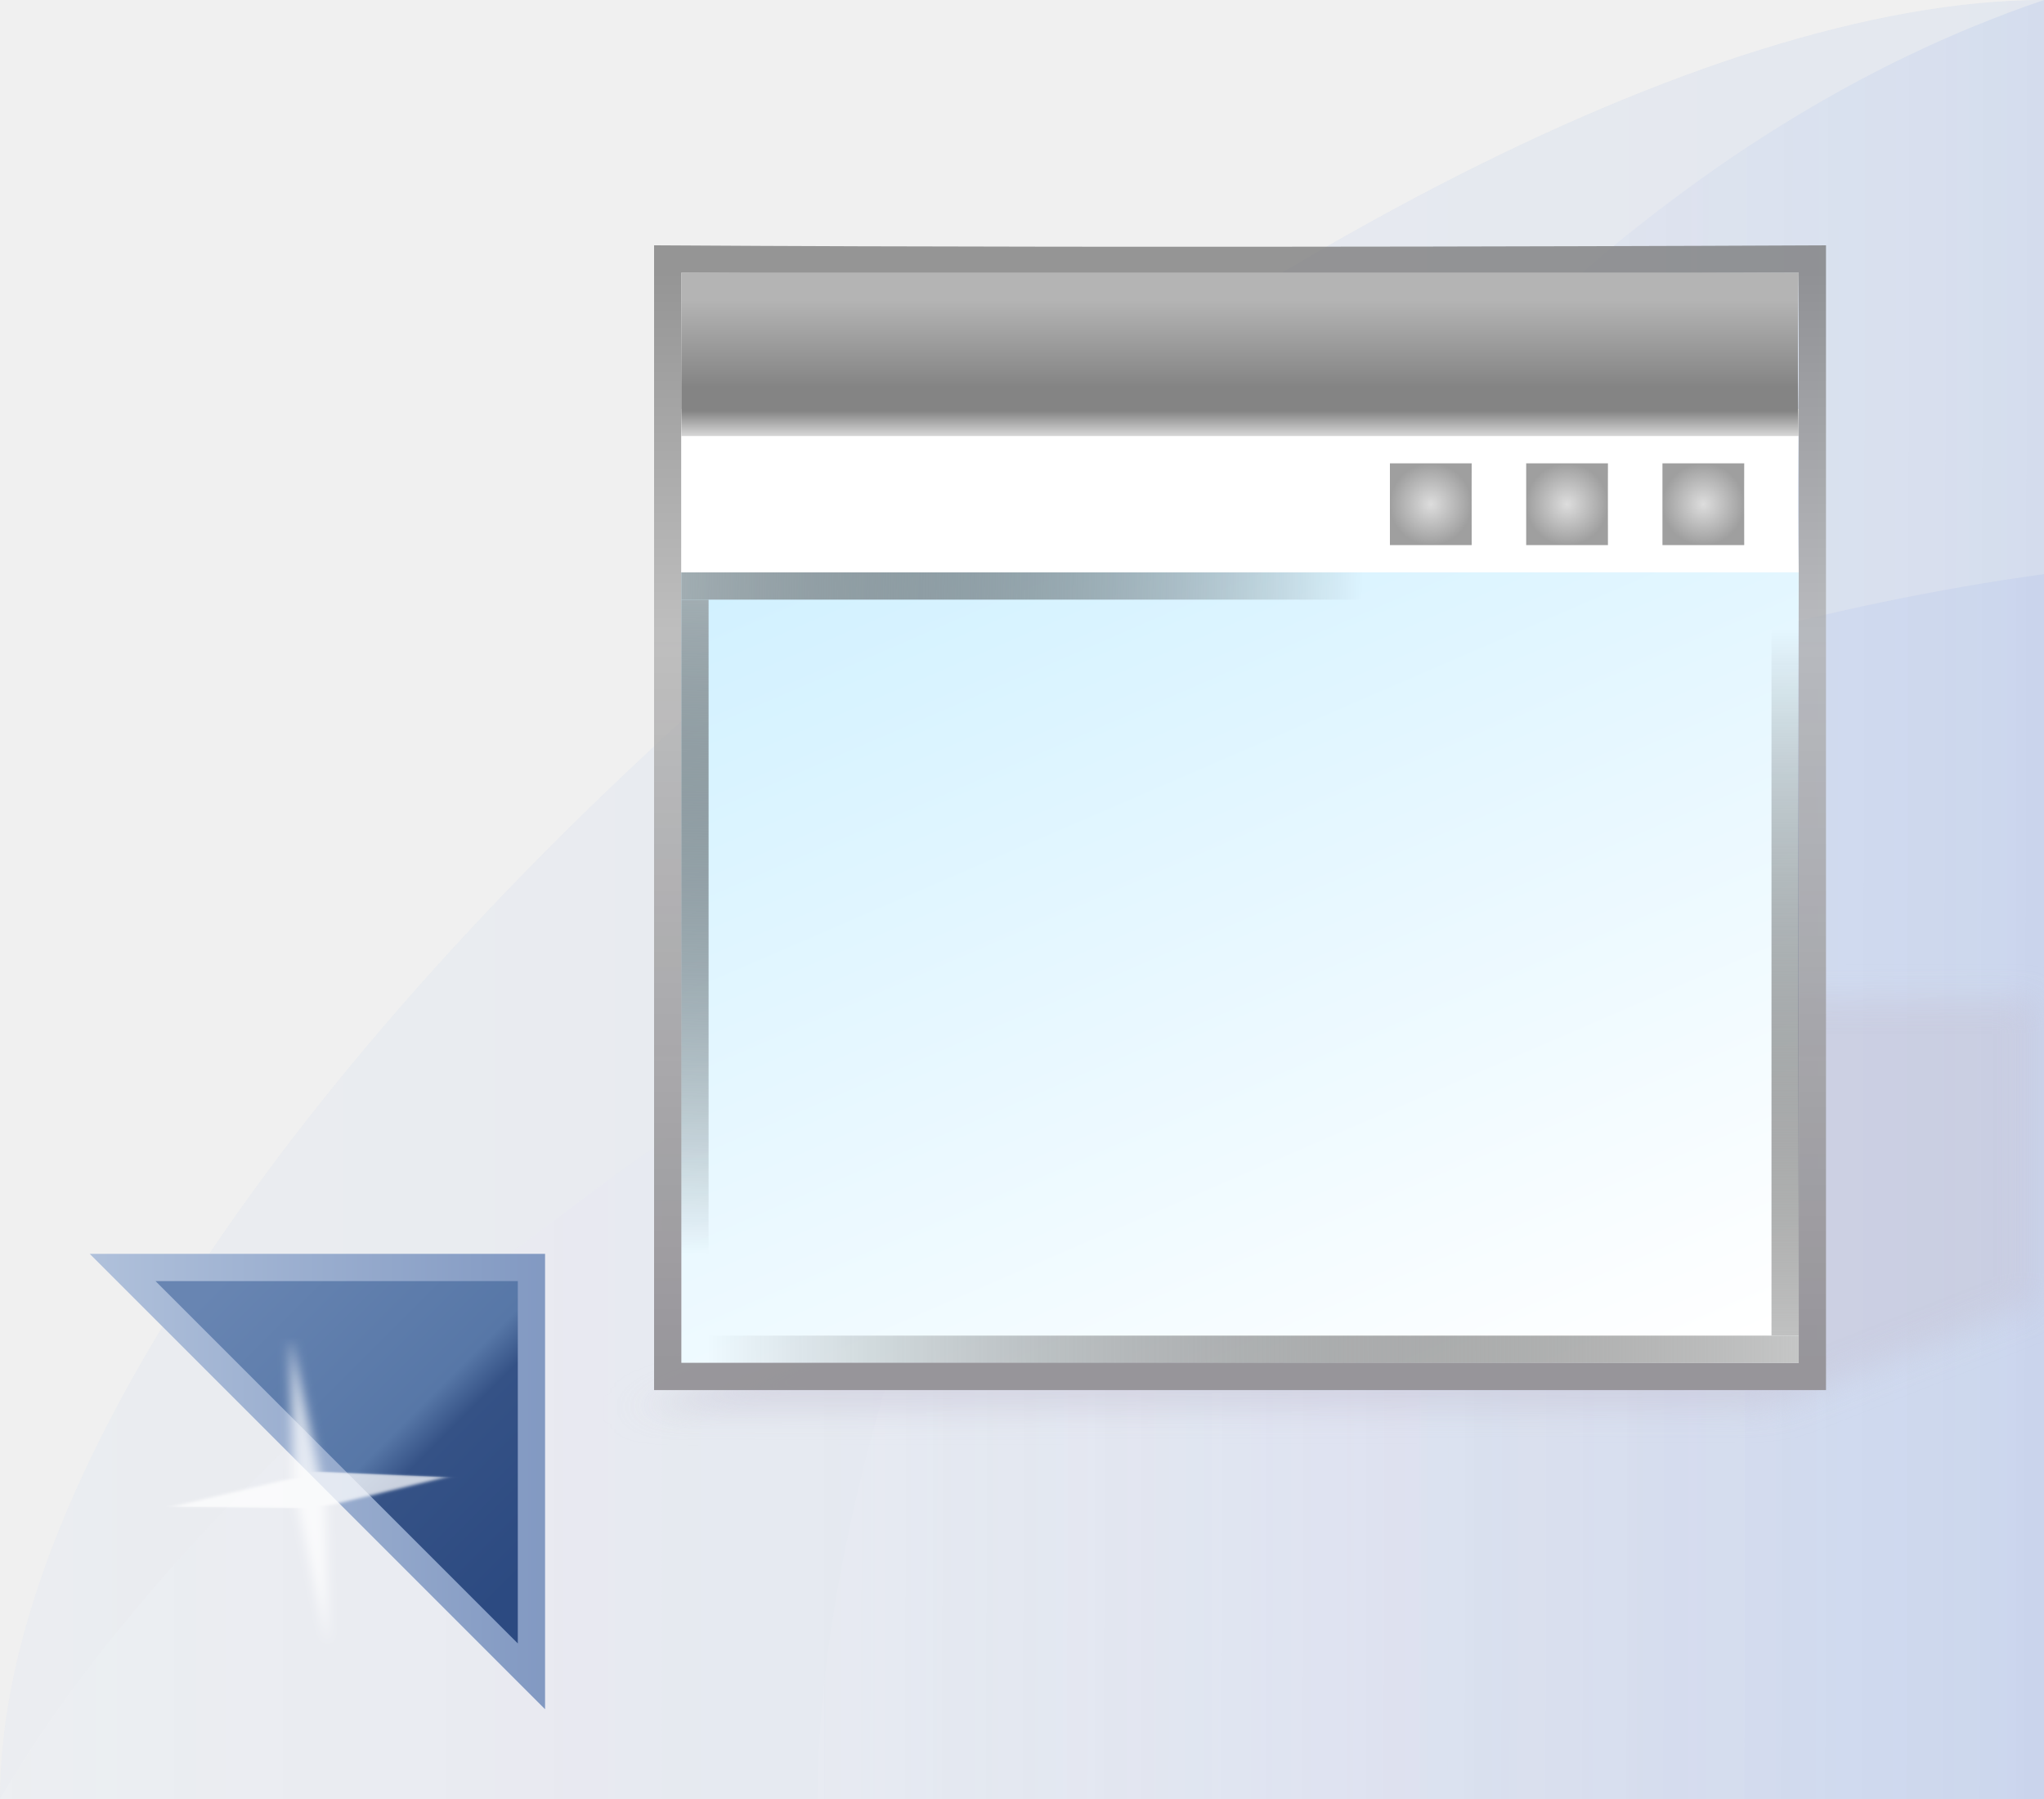
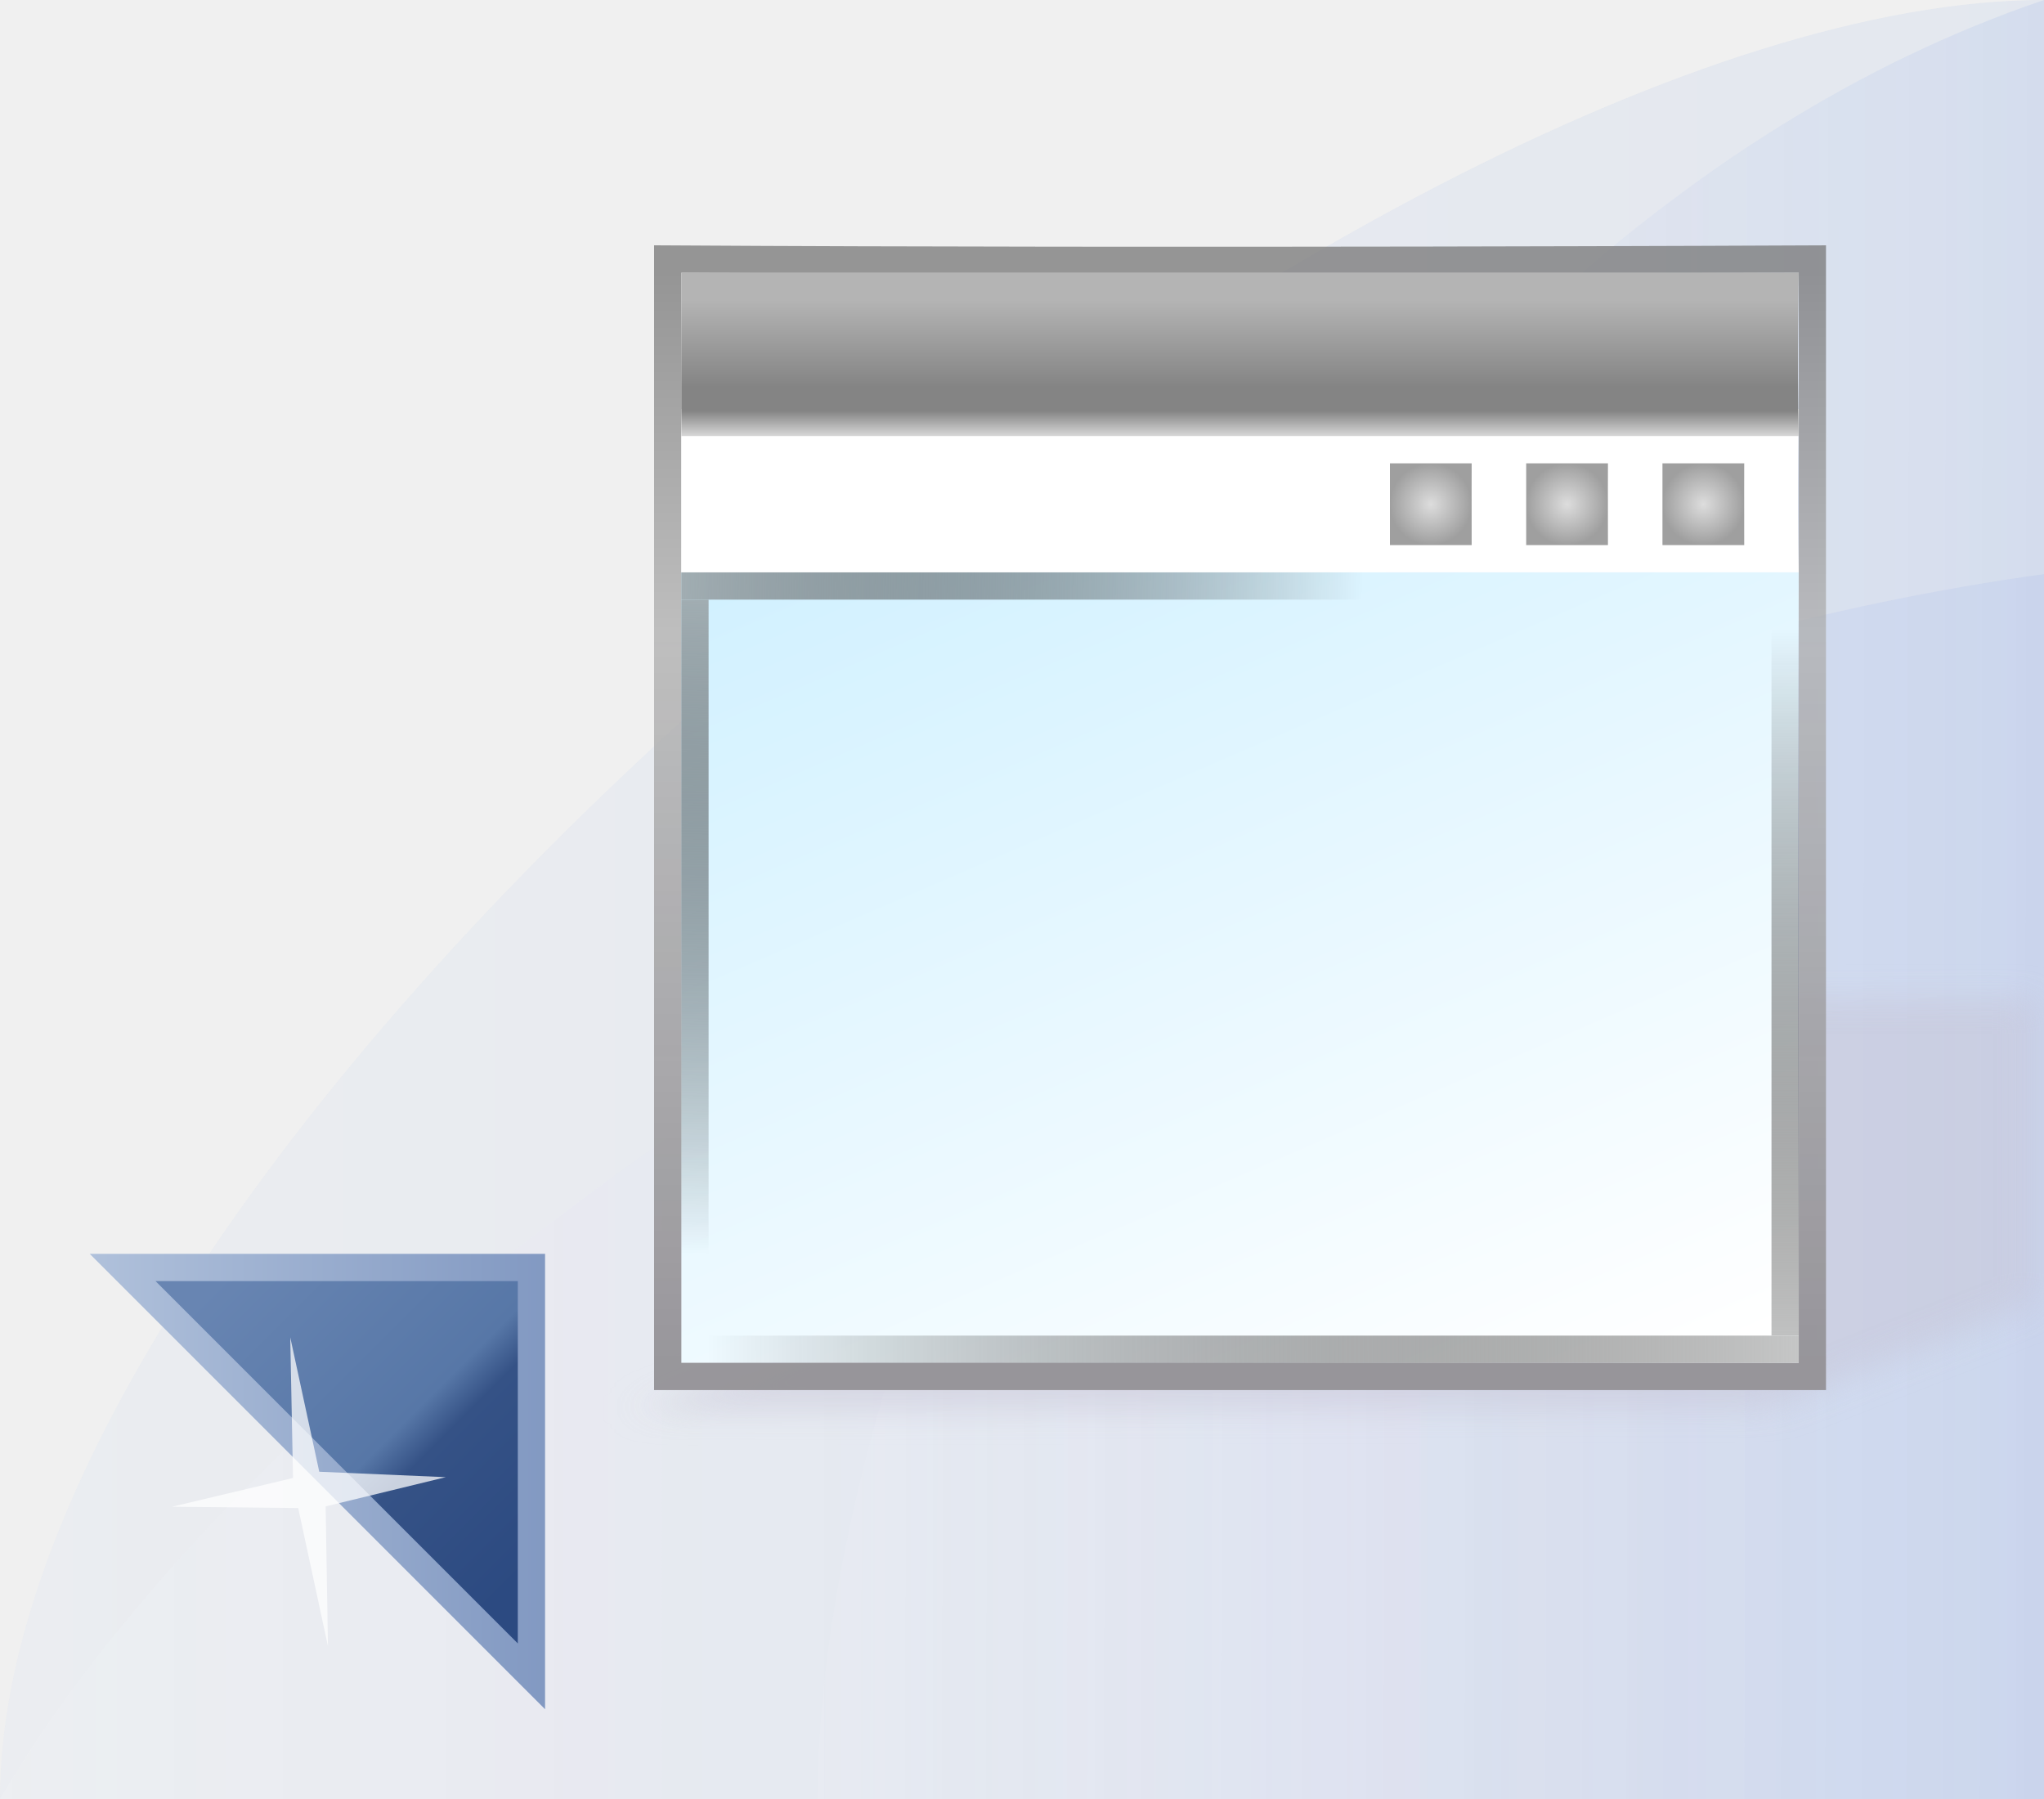
<svg xmlns="http://www.w3.org/2000/svg" xmlns:xlink="http://www.w3.org/1999/xlink" width="75" height="66" id="svg2" version="1.1">
  <defs id="defs4">
    <linearGradient id="linearGradient5904">
      <stop id="stop5906" offset="0" style="stop-color:#c5c6c6;stop-opacity:1" />
      <stop id="stop5908" offset="1" style="stop-color:#000000;stop-opacity:0;" />
    </linearGradient>
    <linearGradient id="linearGradient5898">
      <stop id="stop5900" offset="0" style="stop-color:#c0c1c1;stop-opacity:1" />
      <stop id="stop5902" offset="1" style="stop-color:#000000;stop-opacity:0;" />
    </linearGradient>
    <linearGradient id="linearGradient4581">
      <stop style="stop-color:#dddddd;stop-opacity:1" offset="0" id="stop4583" />
      <stop style="stop-color:#9f9f9f;stop-opacity:1" offset="1" id="stop4585" />
    </linearGradient>
    <linearGradient id="linearGradient4541">
      <stop style="stop-color:#a1adb2;stop-opacity:1" offset="0" id="stop4543" />
      <stop style="stop-color:#000000;stop-opacity:0;" offset="1" id="stop4545" />
    </linearGradient>
    <linearGradient id="linearGradient4461">
      <stop style="stop-color:#d8d8d8;stop-opacity:1" offset="0" id="stop4463" />
      <stop id="stop4488" offset="0.186" style="stop-color:#848484;stop-opacity:1" />
      <stop id="stop4486" offset="0.361" style="stop-color:#848484;stop-opacity:1" />
      <stop style="stop-color:#b4b4b4;stop-opacity:1" offset="1" id="stop4465" />
    </linearGradient>
    <linearGradient id="linearGradient4504">
      <stop style="stop-color:#b0c1db;stop-opacity:1" offset="0" id="stop4506" />
      <stop style="stop-color:#8299c2;stop-opacity:1" offset="1" id="stop4508" />
    </linearGradient>
    <linearGradient id="linearGradient4496">
      <stop id="stop4498" offset="0" style="stop-color:#6885b2;stop-opacity:1" />
      <stop style="stop-color:#5777a7;stop-opacity:1" offset="0.546" id="stop4512" />
      <stop style="stop-color:#355286;stop-opacity:1" offset="0.636" id="stop4500" />
      <stop id="stop4502" offset="1" style="stop-color:#2c4a81;stop-opacity:1" />
    </linearGradient>
    <linearGradient xlink:href="#linearGradient4972-7" id="linearGradient4978" x1="88.22" y1="1032.267" x2="163.22" y2="1032.267" gradientUnits="userSpaceOnUse" gradientTransform="translate(-88.22012,-999.2669)" />
    <linearGradient id="linearGradient4972-7">
      <stop style="stop-color:#b8ccf1;stop-opacity:0.102" offset="0" id="stop4974-8" />
      <stop style="stop-color:#6e97e2;stop-opacity:0.102" offset="1" id="stop4976-1" />
    </linearGradient>
    <linearGradient xlink:href="#linearGradient4964-3" id="linearGradient4970" x1="118.386" y1="1032.184" x2="163.22" y2="1032.267" gradientUnits="userSpaceOnUse" gradientTransform="translate(-88.22012,-999.2669)" />
    <linearGradient id="linearGradient4964-3">
      <stop style="stop-color:#ffffff;stop-opacity:0.349" offset="0" id="stop4966-1" />
      <stop style="stop-color:#91ade6;stop-opacity:1" offset="1" id="stop4968-1" />
    </linearGradient>
    <linearGradient xlink:href="#linearGradient4956-2" id="linearGradient4962" x1="88.22" y1="1042.797" x2="163.22" y2="1042.797" gradientUnits="userSpaceOnUse" gradientTransform="translate(-88.22012,-999.2669)" />
    <linearGradient id="linearGradient4956-2">
      <stop style="stop-color:#fcfdfe;stop-opacity:0.256" offset="0" id="stop4958-5" />
      <stop style="stop-color:#98aae7;stop-opacity:0.404" offset="1" id="stop4960-6" />
    </linearGradient>
    <linearGradient xlink:href="#linearGradient4994" id="linearGradient6375-6" x1="50.703" y1="1052.448" x2="19.083" y2="1011.338" gradientUnits="userSpaceOnUse" gradientTransform="matrix(1.184934,0,0,0.6662344,3.388291,334.5732)" />
    <linearGradient id="linearGradient4994">
      <stop id="stop4996" offset="0" style="stop-color:#ffffff;stop-opacity:1" />
      <stop id="stop4998" offset="1" style="stop-color:#d2f1ff;stop-opacity:1" />
    </linearGradient>
    <linearGradient xlink:href="#linearGradient4902" id="linearGradient4238" gradientUnits="userSpaceOnUse" gradientTransform="matrix(4.186466,0,0,3.193737,1.485811,-2322.119)" x1="10.633" y1="1039.059" x2="10.633" y2="1051.583" />
    <linearGradient id="linearGradient4902">
      <stop id="stop4904" offset="0" style="stop-color:#777777;stop-opacity:0.749" />
      <stop style="stop-color:#aeaeae;stop-opacity:0.749" offset="0.332" id="stop4469" />
      <stop id="stop4906" offset="1" style="stop-color:#939195;stop-opacity:0.933" />
    </linearGradient>
    <linearGradient xlink:href="#linearGradient4496" id="linearGradient4494" x1="8" y1="1013.362" x2="19" y2="1024.362" gradientUnits="userSpaceOnUse" gradientTransform="translate(0,20)" />
    <linearGradient xlink:href="#linearGradient4504" id="linearGradient4510" x1="3.293" y1="1020.716" x2="20" y2="1020.716" gradientUnits="userSpaceOnUse" gradientTransform="translate(0,20)" />
-     <filter height="1.095" y="-0.048" width="1.097" x="-0.048" id="filter4285-9-8" style="color-interpolation-filters:sRGB">
-       <feGaussianBlur id="feGaussianBlur4287-9-5" stdDeviation="0.1" />
-     </filter>
    <linearGradient xlink:href="#linearGradient4461" id="linearGradient4467" x1="60.07" y1="1001.362" x2="60.07" y2="997.196" gradientUnits="userSpaceOnUse" gradientTransform="matrix(1,0,0,1.2,-15.99959,-199.2733)" />
    <linearGradient xlink:href="#linearGradient4541" id="linearGradient4547" x1="41" y1="1007.862" x2="60" y2="1008.362" gradientUnits="userSpaceOnUse" gradientTransform="matrix(1.315811,0,0,1.315811,-28.94785,-318.2949)" />
    <linearGradient xlink:href="#linearGradient4541" id="linearGradient4547-0" x1="41" y1="1007.862" x2="60" y2="1008.362" gradientUnits="userSpaceOnUse" gradientTransform="matrix(0,1.263205,-1.263205,0,1298.637,956.57)" />
    <radialGradient xlink:href="#linearGradient4581" id="radialGradient4587" cx="68.5" cy="1004.862" fx="68.5" fy="1004.862" r="1.5" gradientUnits="userSpaceOnUse" gradientTransform="translate(-15.99959,-8.6771508e-4)" />
    <radialGradient gradientTransform="translate(-10.99959,-8.6771508e-4)" xlink:href="#linearGradient4581" id="radialGradient4587-5" cx="68.5" cy="1004.862" fx="68.5" fy="1004.862" r="1.5" gradientUnits="userSpaceOnUse" />
    <radialGradient gradientTransform="translate(-5.999595,-8.6771508e-4)" xlink:href="#linearGradient4581" id="radialGradient4587-0" cx="68.5" cy="1004.862" fx="68.5" fy="1004.862" r="1.5" gradientUnits="userSpaceOnUse" />
    <linearGradient xlink:href="#linearGradient5904" id="linearGradient5890" gradientUnits="userSpaceOnUse" gradientTransform="matrix(-2.105263,0,0,-1.290323,152.3166,2336.33)" x1="41" y1="1007.862" x2="60.036" y2="1007.836" />
    <linearGradient xlink:href="#linearGradient5898" id="linearGradient5892" gradientUnits="userSpaceOnUse" gradientTransform="matrix(0,-1.368421,2.232687,0,-2184.74,1091.467)" x1="41" y1="1007.862" x2="59.944" y2="1007.85" />
    <linearGradient xlink:href="#linearGradient5517" id="linearGradient6406" gradientUnits="userSpaceOnUse" x1="49.217" y1="1041.083" x2="75.02" y2="1023.291" />
    <filter style="color-interpolation-filters:sRGB" id="filter4344" x="-0.027" width="1.055" y="-0.086" height="1.171">
      <feGaussianBlur stdDeviation="0.571" id="feGaussianBlur4346" />
    </filter>
    <linearGradient id="linearGradient5517">
      <stop id="stop5519" offset="0" style="stop-color:#c5c3d4;stop-opacity:0.729" />
      <stop id="stop5521" offset="1" style="stop-color:#c5c3d4;stop-opacity:0.729" />
    </linearGradient>
  </defs>
  <g id="layer2" style="display:inline">
    <path id="rect4113-1" d="M 75,0 75,66 1e-6,66 C 1e-6,41.205 50.01,0 75,0 Z" style="display:inline;fill:url(#linearGradient4978);fill-opacity:1;stroke:none" />
    <path id="rect4113-1-0" d="M 75,21.061 75,66 1e-6,66 C 10.625,47.804 43.51,25.436 75,21.061 Z" style="display:inline;opacity:0.404;fill:url(#linearGradient4962);fill-opacity:1;stroke:none" />
    <g id="g11331-3-1-1-7" style="display:inline" transform="matrix(0.279033,0,0,0.279033,-14.61814,-107.5287)">
      <g style="fill:#737986;fill-opacity:1;stroke:#595e68;stroke-opacity:1" id="g13408-8-2" />
    </g>
    <path id="rect4113-1-7" d="M 75,4.0000001e-7 75,66 30,66 C 30,46.154 47.709,9.25 75,4e-7 Z" style="display:inline;opacity:0.184;fill:url(#linearGradient4970);fill-opacity:1;stroke:none" />
  </g>
  <g id="layer1" style="display:inline" transform="translate(0,-986.3622)">
    <path id="rect4001-3-4-5" d="m 61.725,1022.81 21.274,-0.101 1.655,3.779 -20.678,12.12 -29.323,0.101 z" style="display:inline;opacity:0.63;fill:url(#linearGradient6406);fill-opacity:1.0;stroke:none;filter:url(#filter4344)" transform="matrix(1.411195,0,0,0.9475395,-25.39595,53.8939)" />
    <g transform="matrix(0.9278746,0,0,0.9276686,-334.8076,585.977)" style="display:inline" id="g11331-3-1-1">
      <g id="g13408-8" style="fill:#737986;fill-opacity:1;stroke:#595e68;stroke-width:0.301;stroke-opacity:1" />
    </g>
    <g id="text6430-2" style="font-style:normal;font-weight:normal;font-size:13.589px;line-height:125%;font-family:Sans;letter-spacing:0px;word-spacing:0px;fill:#ffffff;fill-opacity:1;stroke:none" transform="matrix(3.325322,0,0,3.324584,49.65406,-2426.211)" />
    <g transform="matrix(3.139121,0,0,3.521786,49.65406,-2426.211)" style="font-style:normal;font-weight:normal;font-size:15.569px;line-height:125%;font-family:Sans;letter-spacing:0px;word-spacing:0px;fill:#ffffff;fill-opacity:1;stroke:none" id="text3782-3" />
    <g id="g11331-3-1-1-00" style="display:inline" transform="matrix(0,-0.1487936,0.1487936,0,3.015103,1093.276)">
      <g style="fill:#737986;fill-opacity:1;stroke:#595e68;stroke-opacity:1" id="g13408-8-1" />
    </g>
    <g id="g7590-7-0" style="display:inline" transform="matrix(1.122791,0,0,1.122791,51.60548,-118.0141)" />
    <g id="g7827-7-5" style="display:inline" transform="matrix(0.4548927,0,0,0.4548927,119.659,561.3168)" />
    <g transform="matrix(0.279033,0,0,0.279033,71.71402,852.0635)" style="display:inline" id="g11331-3-1-1-0">
      <g id="g13408-8-4" style="fill:#737986;fill-opacity:1;stroke:#595e68;stroke-opacity:1" />
    </g>
    <path style="fill:url(#linearGradient4494);fill-opacity:1;fill-rule:evenodd;stroke:url(#linearGradient4510);stroke-width:1px;stroke-linecap:butt;stroke-linejoin:miter;stroke-opacity:1" d="m 4.5,1032.862 15,0 0,15 z" id="path4478" />
-     <path style="display:inline;opacity:0.9;fill:#ffffff;fill-opacity:0.816;stroke:none;stroke-width:0;stroke-miterlimit:4;stroke-dasharray:none;filter:url(#filter4285-9-8)" id="path4252-6-0" d="m 2.3,1043.37 1.982,-2.105 -1.673,-2.542 2.199,2.021 2.451,-1.643 -2.038,2.162 1.742,2.488 -2.203,-2.043 z" transform="matrix(-0.825393,1.415489,-1.282953,-1.010061,1351.143,2086.036)" />
+     <path style="display:inline;opacity:0.9;fill:#ffffff;fill-opacity:0.816;stroke:none;stroke-width:0;stroke-miterlimit:4;stroke-dasharray:none" id="path4252-6-0" d="m 2.3,1043.37 1.982,-2.105 -1.673,-2.542 2.199,2.021 2.451,-1.643 -2.038,2.162 1.742,2.488 -2.203,-2.043 z" transform="matrix(-0.825393,1.415489,-1.282953,-1.010061,1351.143,2086.036)" />
    <g id="g8799">
      <path style="display:inline;fill:url(#linearGradient6375-6);fill-opacity:1;stroke:none" d="m 25,1007.361 41,3e-4 c 0,0 -0.067,15.372 0,29 l -41,0 z" id="rect4001-3-4" />
      <path style="fill:none;stroke:url(#linearGradient4238);stroke-width:1;stroke-linecap:butt;stroke-linejoin:miter;stroke-miterlimit:4;stroke-dashoffset:0;stroke-opacity:1" d="m 24.5,995.865 c 18.335,0.114 42.001,0 42.001,0 l 0,40.996 -42.001,0 z" id="rect4001-1" />
      <path style="display:inline;fill:#ffffff;fill-opacity:1;stroke:none" d="m 25,1001.361 41,10e-5 c 0,0 -0.067,3.18 0,6 l -41,0 z" id="rect4001-3-4-1" />
      <path style="display:inline;fill:url(#linearGradient4467);fill-opacity:1;stroke:none" d="m 25,996.361 41,1e-4 c 0,0 -0.067,3.18 0,6 l -41,0 z" id="rect4001-3-4-1-6" />
      <path style="display:inline;fill:url(#radialGradient4587);fill-opacity:1;stroke:none" d="m 51,1003.361 3,10e-5 c 0,0 -0.005,1.59 0,3 l -3,0 z" id="rect4001-3-4-1-1-8" />
      <path id="path4539" d="m 25,1007.861 25,0" style="fill:none;fill-rule:evenodd;stroke:url(#linearGradient4547);stroke-width:1px;stroke-linecap:butt;stroke-linejoin:miter;stroke-opacity:1" />
      <path id="path4539-4" d="m 25.5,1008.361 0,24.001" style="display:inline;fill:none;fill-rule:evenodd;stroke:url(#linearGradient4547-0);stroke-width:1px;stroke-linecap:butt;stroke-linejoin:miter;stroke-opacity:1" />
      <path style="display:inline;fill:url(#radialGradient4587-5);fill-opacity:1;stroke:none" d="m 56,1003.361 3,10e-5 c 0,0 -0.005,1.59 0,3 l -3,0 z" id="rect4001-3-4-1-1-8-5" />
      <path style="display:inline;fill:url(#radialGradient4587-0);fill-opacity:1;stroke:none" d="m 61,1003.361 3,10e-5 c 0,0 -0.005,1.59 0,3 l -3,0 z" id="rect4001-3-4-1-1-8-3" />
      <path id="path4539-6" d="m 66.001,1035.862 -40,0" style="fill:none;fill-rule:evenodd;stroke:url(#linearGradient5890);stroke-width:1px;stroke-linecap:butt;stroke-linejoin:miter;stroke-opacity:1" />
      <path id="path4539-4-6" d="m 65.501,1035.362 0,-26" style="display:inline;fill:none;fill-rule:evenodd;stroke:url(#linearGradient5892);stroke-width:1px;stroke-linecap:butt;stroke-linejoin:miter;stroke-opacity:1" />
    </g>
  </g>
</svg>
